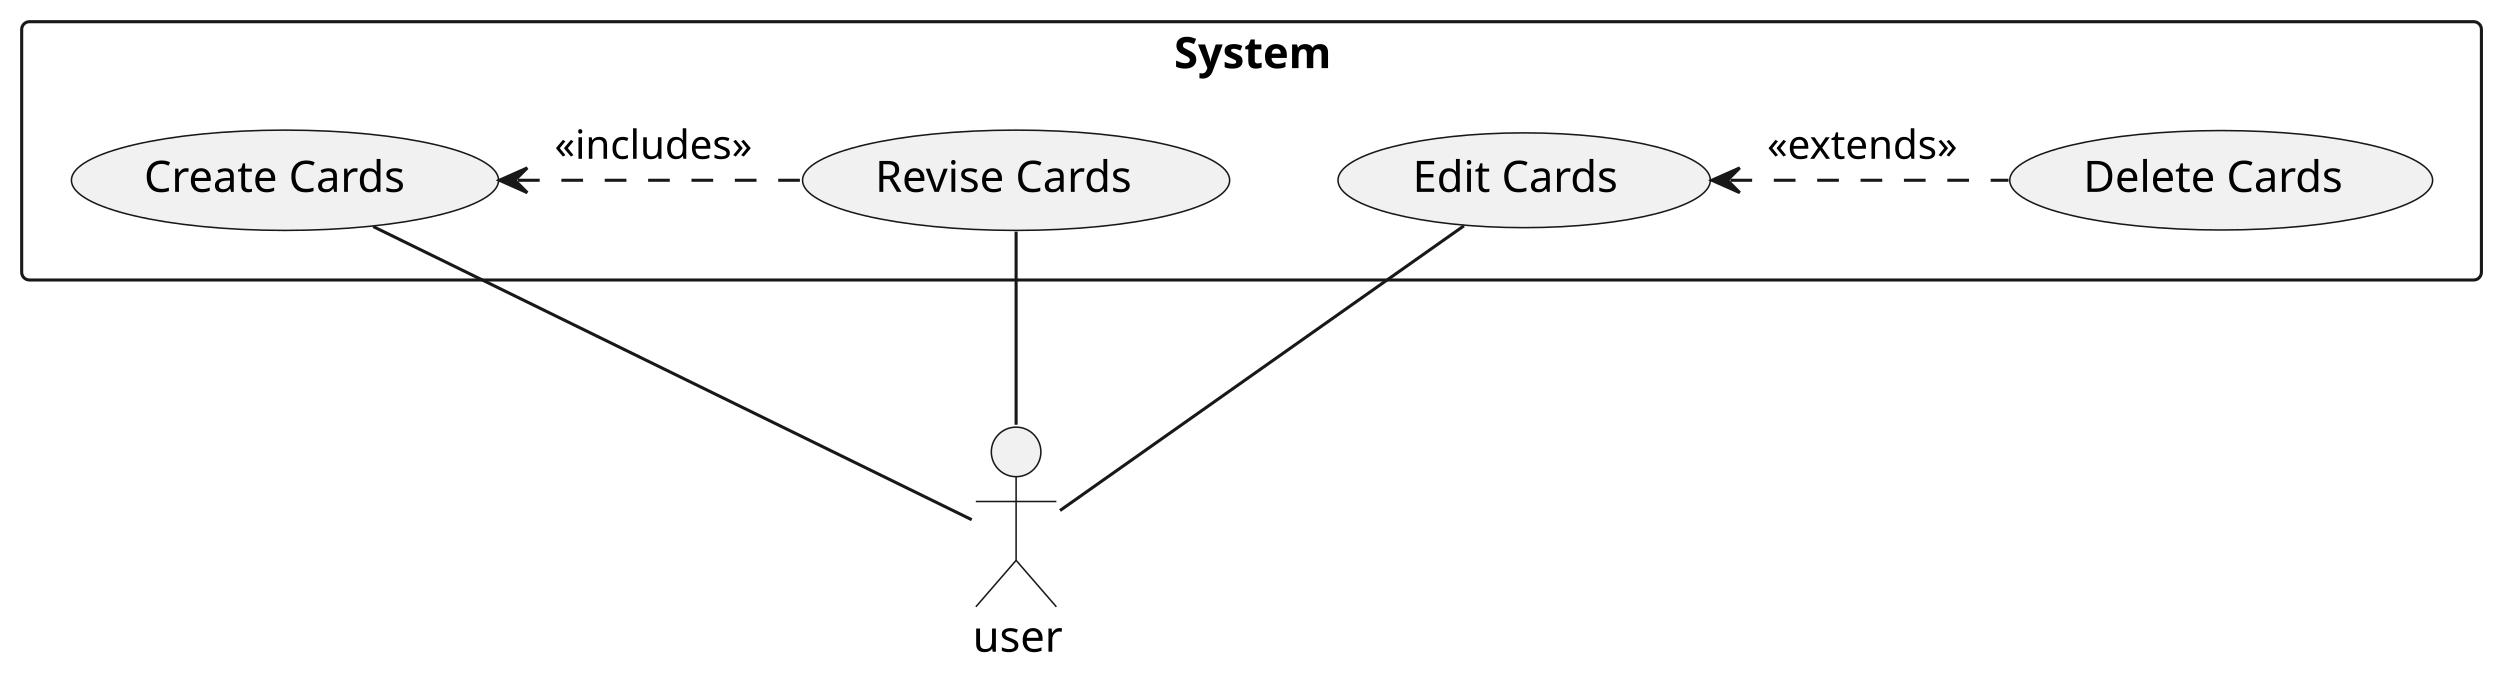
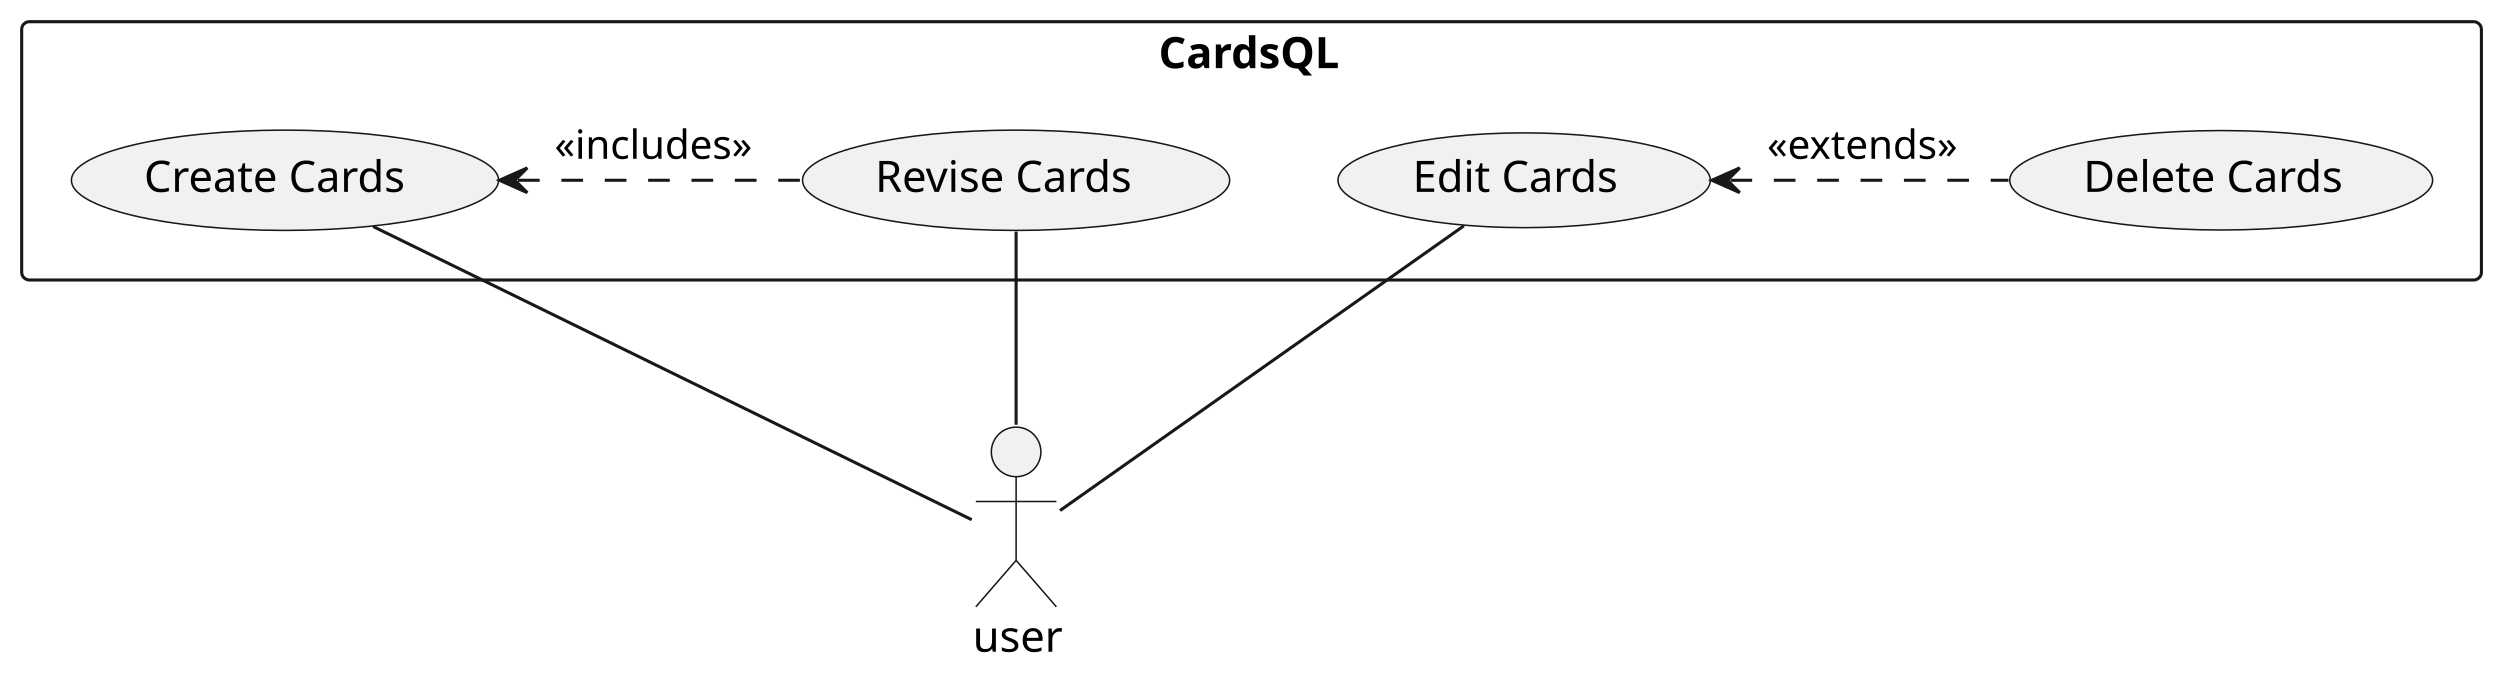
<svg xmlns="http://www.w3.org/2000/svg" contentStyleType="text/css" height="218px" preserveAspectRatio="none" style="width:807px;height:218px;background:#FFFFFF;" version="1.1" viewBox="0 0 807 218" width="807px" zoomAndPan="magnify">
  <defs />
  <g>
-     <g id="cluster_System">
+     <g id="cluster_CardsQL">
      <rect fill="none" height="83.38" rx="2.5" ry="2.5" style="stroke:#181818;stroke-width:1.0;" width="794" x="7" y="7" />
-       <text fill="#000000" font-family="sans-serif" font-size="14" font-weight="bold" lengthAdjust="spacing" textLength="50" x="379" y="22.006">System</text>
+       <text fill="#000000" font-family="sans-serif" font-size="14" font-weight="bold" lengthAdjust="spacing" textLength="60" x="374" y="22.006">CardsQL</text>
    </g>
    <g id="elem_CC">
      <ellipse cx="91.996" cy="58.189" fill="#F1F1F1" rx="68.946" ry="16.189" style="stroke:#181818;stroke-width:0.5;" />
      <text fill="#000000" font-family="sans-serif" font-size="14" lengthAdjust="spacing" textLength="85" x="46.496" y="61.942">Create Cards</text>
    </g>
    <g id="elem_RC">
      <ellipse cx="327.996" cy="58.189" fill="#F1F1F1" rx="68.946" ry="16.189" style="stroke:#181818;stroke-width:0.5;" />
      <text fill="#000000" font-family="sans-serif" font-size="14" lengthAdjust="spacing" textLength="85" x="282.496" y="61.942">Revise Cards</text>
    </g>
    <g id="elem_EC">
      <ellipse cx="492.003" cy="58.189" fill="#F1F1F1" rx="60.103" ry="15.299" style="stroke:#181818;stroke-width:0.5;" />
      <text fill="#000000" font-family="sans-serif" font-size="14" lengthAdjust="spacing" textLength="66" x="456.003" y="61.942">Edit Cards</text>
    </g>
    <g id="elem_DC">
      <ellipse cx="717" cy="58.192" fill="#F1F1F1" rx="68.26" ry="16.052" style="stroke:#181818;stroke-width:0.5;" />
      <text fill="#000000" font-family="sans-serif" font-size="14" lengthAdjust="spacing" textLength="83" x="672.5" y="61.945">Delete Cards</text>
    </g>
    <g id="elem_u">
      <ellipse cx="328" cy="145.88" fill="#F1F1F1" rx="8" ry="8" style="stroke:#181818;stroke-width:0.5;" />
      <path d="M328,153.88 L328,180.88 M315,161.88 L341,161.88 M328,180.88 L315,195.88 M328,180.88 L341,195.88 " fill="none" style="stroke:#181818;stroke-width:0.5;" />
      <text fill="#000000" font-family="sans-serif" font-size="14" lengthAdjust="spacing" textLength="28" x="314" y="210.386">user</text>
    </g>
    <g id="link_CC_u">
      <path d="M120.47,73.13 C171.22,97.99 275.59,149.11 313.68,167.77 " fill="none" id="CC-u" style="stroke:#181818;stroke-width:1.0;" />
    </g>
    <g id="link_RC_u">
      <path d="M328,74.78 C328,90.68 328,115.95 328,137.1 " fill="none" id="RC-u" style="stroke:#181818;stroke-width:1.0;" />
    </g>
    <g id="link_EC_u">
      <path d="M472.54,72.9 C439.11,96.47 371.54,144.09 342.17,164.8 " fill="none" id="EC-u" style="stroke:#181818;stroke-width:1.0;" />
    </g>
    <g id="link_CC_RC">
      <path d="M167.21,58.19 C197.95,58.19 228.05,58.19 258.79,58.19 " fill="none" id="CC-backto-RC" style="stroke:#181818;stroke-width:1.0;stroke-dasharray:7.0,7.0;" />
      <polygon fill="#181818" points="161.21,58.19,170.21,62.19,166.21,58.19,170.21,54.19,161.21,58.19" style="stroke:#181818;stroke-width:1.0;" />
      <text fill="#000000" font-family="sans-serif" font-size="13" lengthAdjust="spacing" textLength="62" x="179" y="51.267">«includes»</text>
    </g>
    <g id="link_EC_DC">
      <path d="M558.59,58.19 C588.14,58.19 617.8,58.19 648.35,58.19 " fill="none" id="EC-backto-DC" style="stroke:#181818;stroke-width:1.0;stroke-dasharray:7.0,7.0;" />
      <polygon fill="#181818" points="552.59,58.19,561.59,62.19,557.59,58.19,561.59,54.19,552.59,58.19" style="stroke:#181818;stroke-width:1.0;" />
      <text fill="#000000" font-family="sans-serif" font-size="13" lengthAdjust="spacing" textLength="60" x="570.42" y="51.267">«extends»</text>
    </g>
  </g>
</svg>
